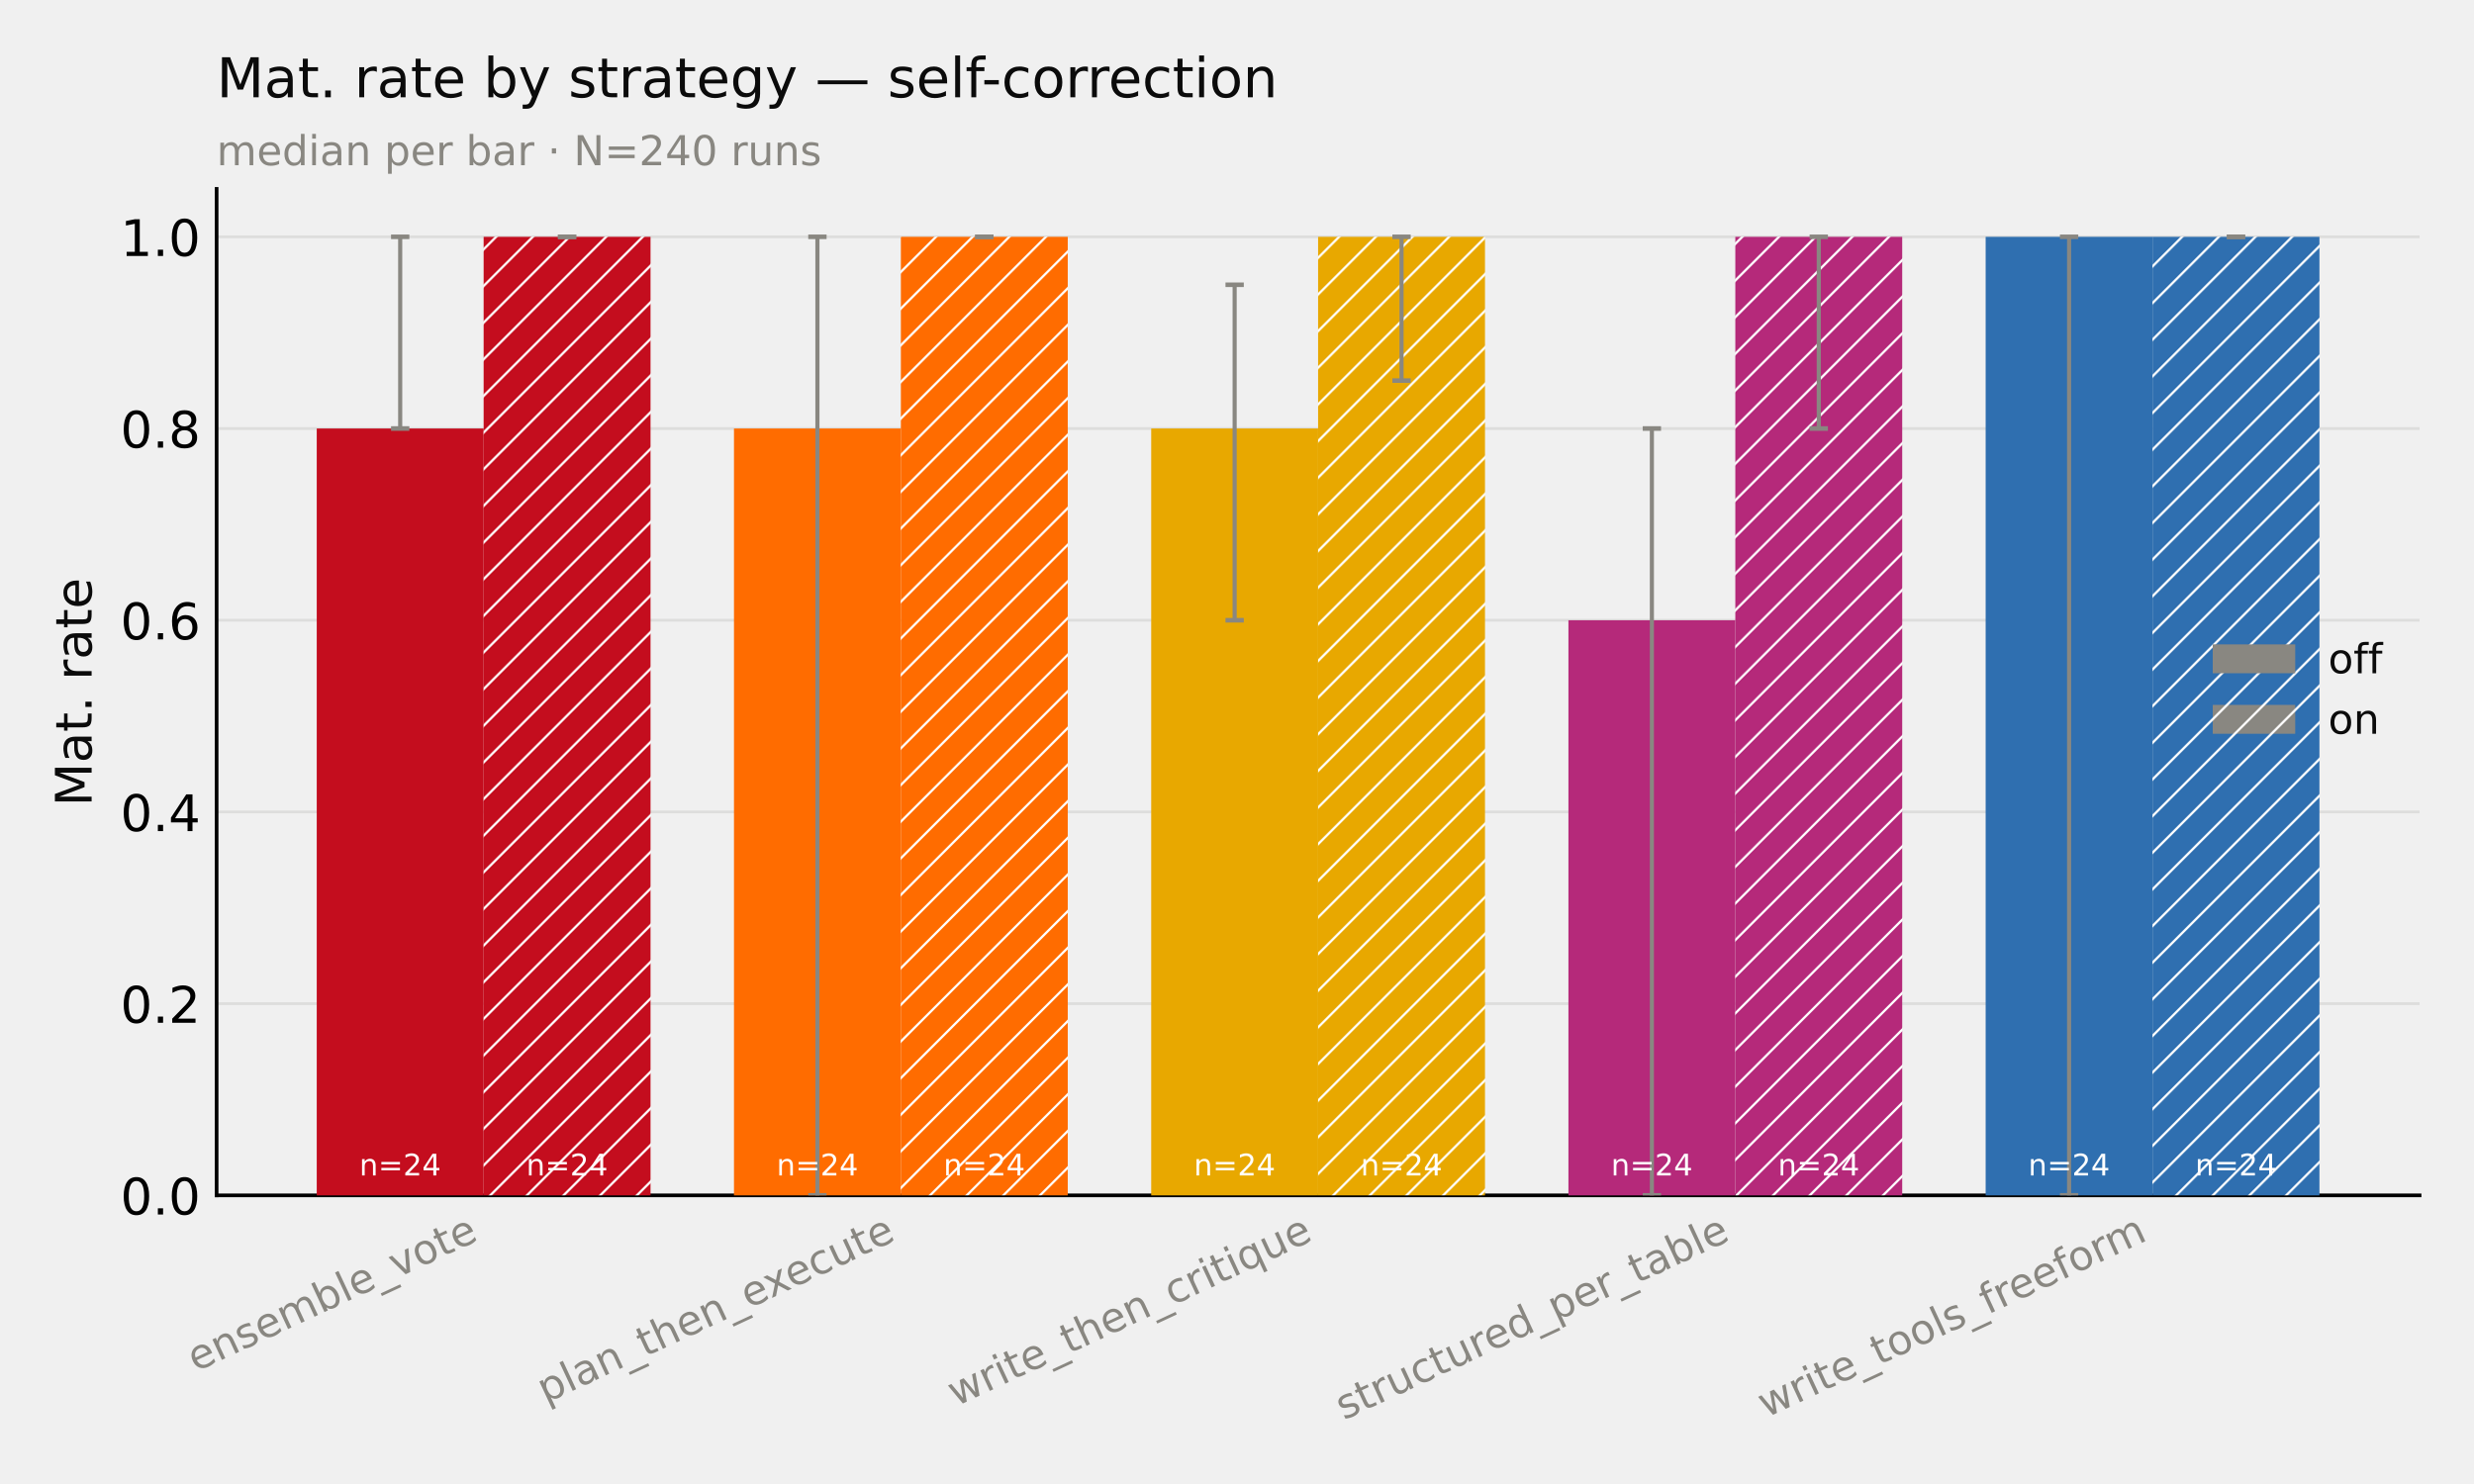
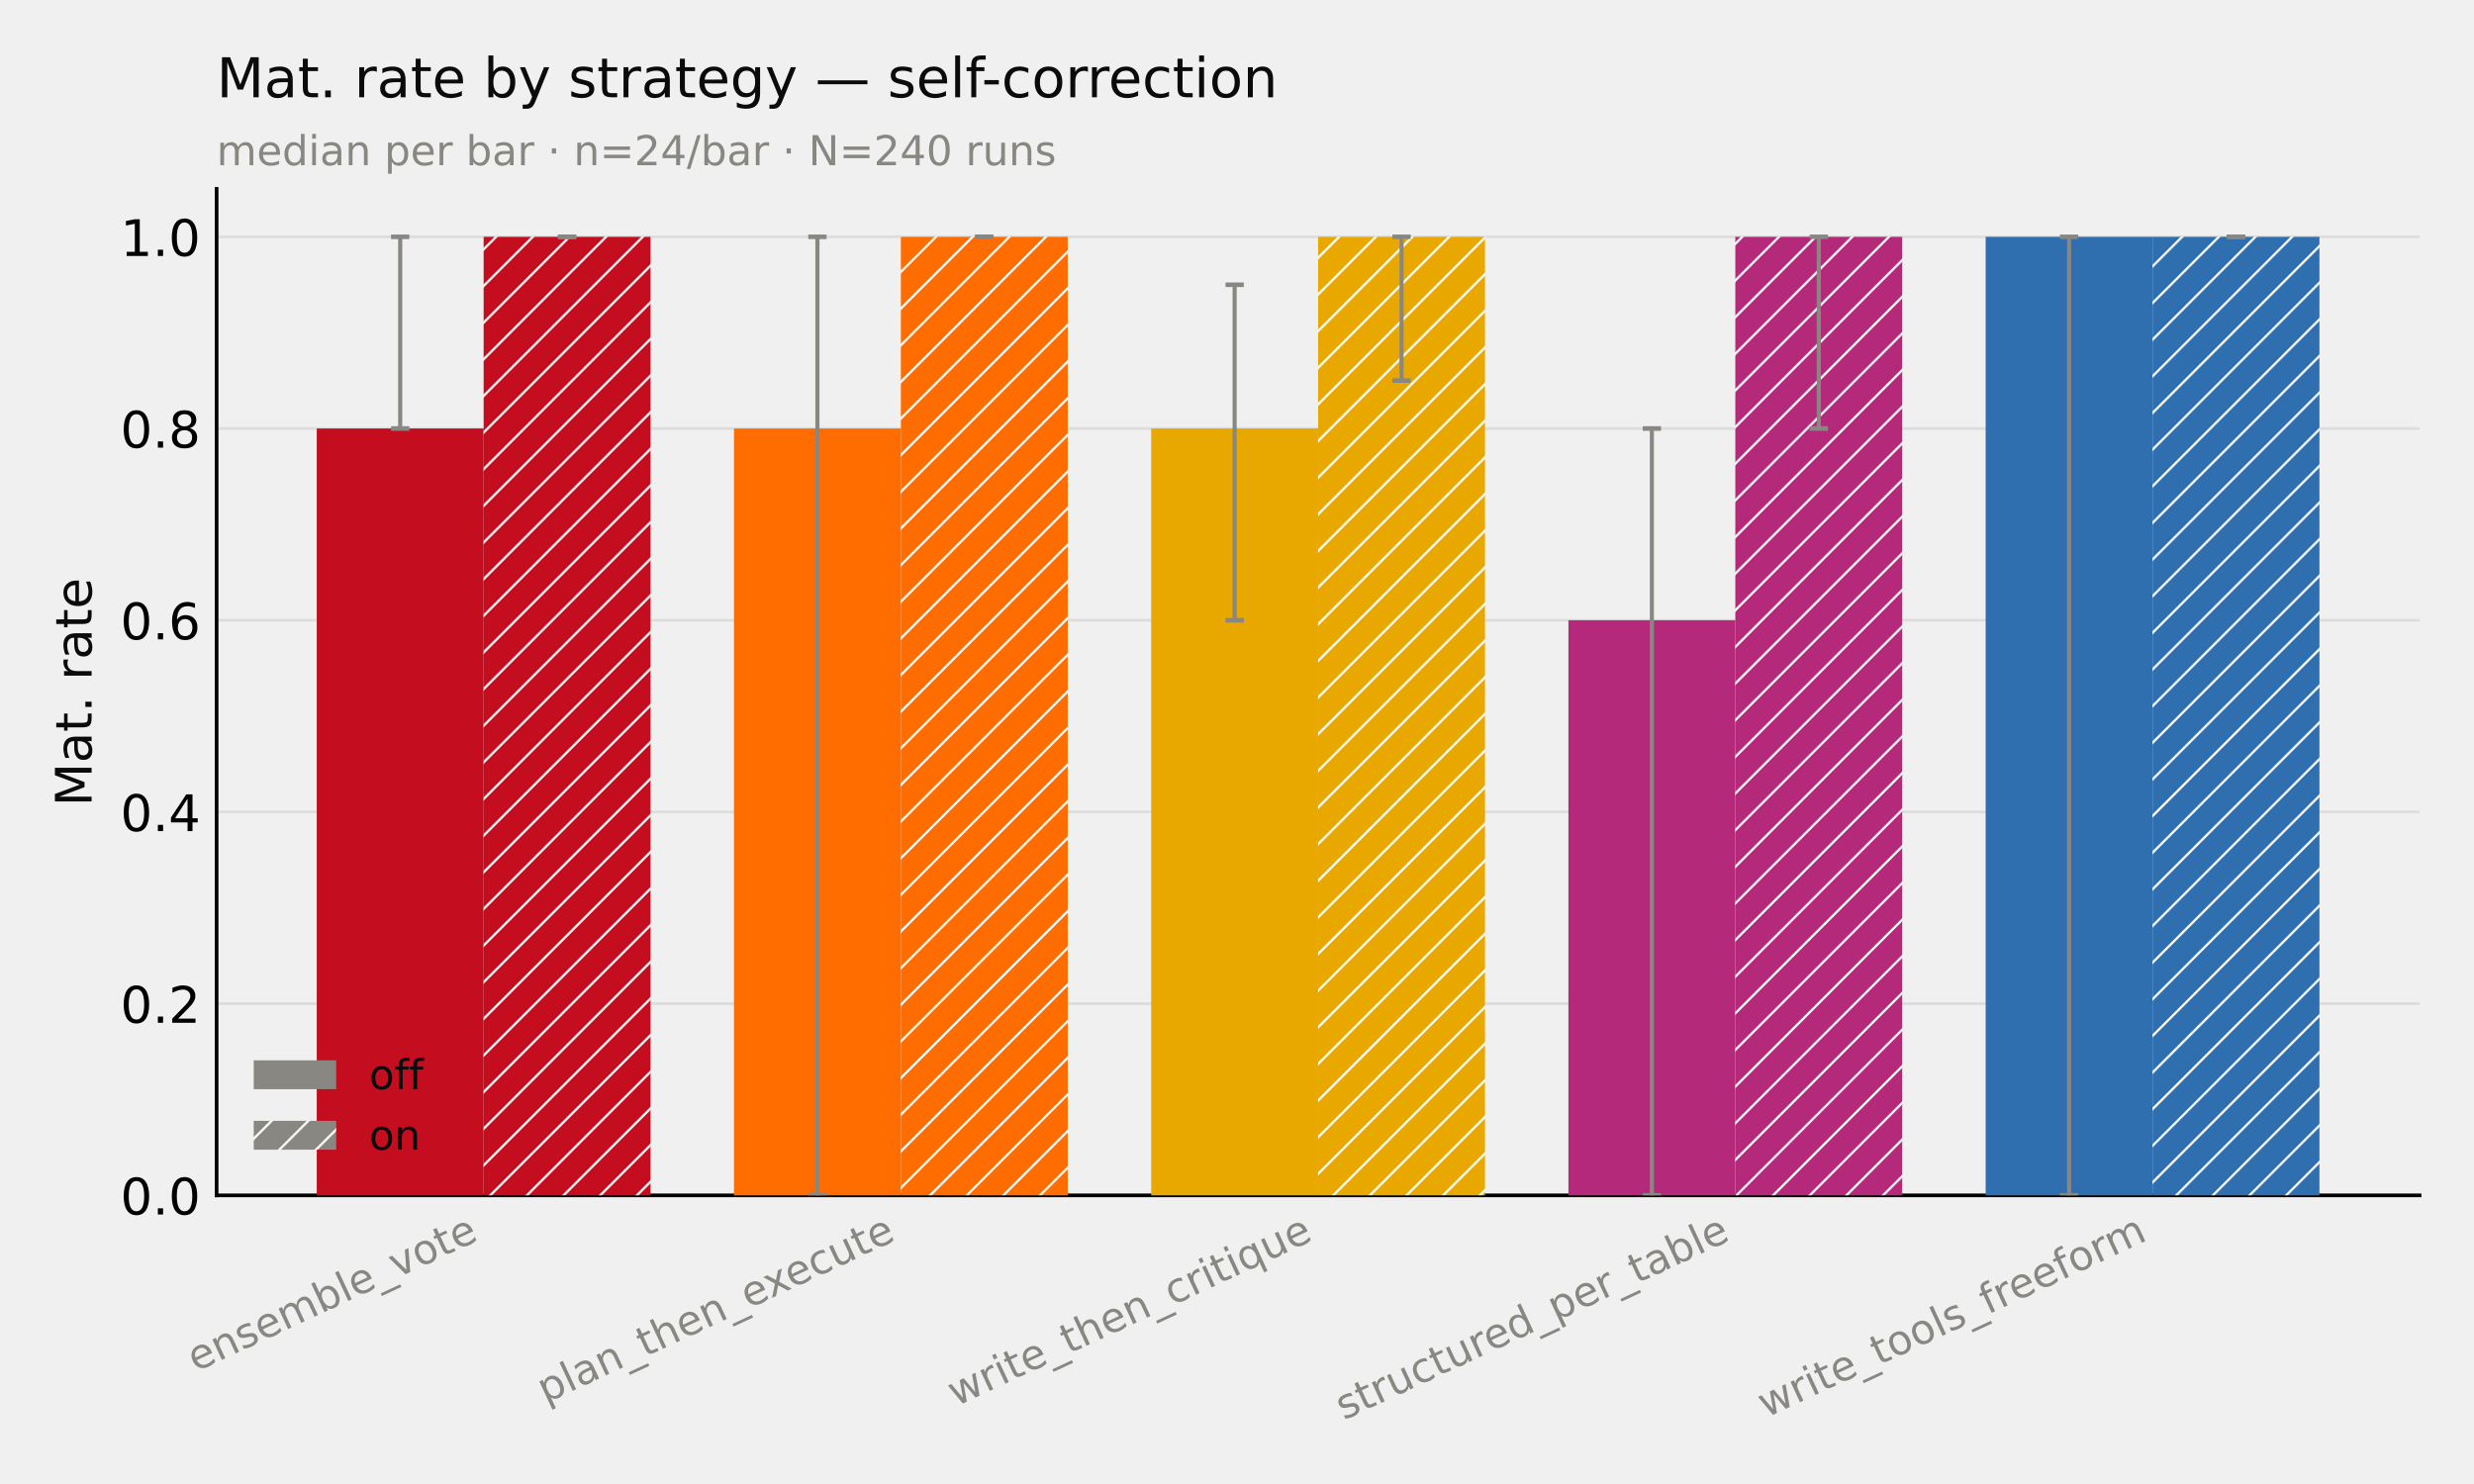
<svg xmlns="http://www.w3.org/2000/svg" xmlns:xlink="http://www.w3.org/1999/xlink" width="540pt" height="324pt" viewBox="0 0 540 324" version="1.1">
  <defs>
    <style type="text/css">*{stroke-linejoin: round; stroke-linecap: butt}</style>
  </defs>
  <g id="figure_1">
    <g id="patch_1">
      <path d="M 0 324  L 540 324  L 540 0  L 0 0  L 0 324  z " style="fill: none" />
    </g>
    <g id="axes_1">
      <g id="patch_2">
        <path d="M 47.28 260.982  L 528.12 260.982  L 528.12 41.24  L 47.28 41.24  L 47.28 260.982  z " style="fill: none" />
      </g>
      <g id="matplotlib.axis_1">
        <g id="xtick_1">
          <g id="line2d_1" />
          <g id="text_1">
            <text style="font-size: 9px; font-family: 'DejaVu Sans', 'Bitstream Vera Sans', 'Computer Modern Sans Serif', 'Lucida Grande', 'Verdana', 'Geneva', 'Lucid', 'Arial', 'Helvetica', 'Avant Garde', sans-serif; fill: #898781" transform="translate(42.68812 299.5812) rotate(-25)">ensemble_vote</text>
          </g>
        </g>
        <g id="xtick_2">
          <g id="line2d_2" />
          <g id="text_2">
            <text style="font-size: 9px; font-family: 'DejaVu Sans', 'Bitstream Vera Sans', 'Computer Modern Sans Serif', 'Lucida Grande', 'Verdana', 'Geneva', 'Lucid', 'Arial', 'Helvetica', 'Avant Garde', sans-serif; fill: #898781" transform="translate(119.0716 306.4289) rotate(-25)">plan_then_execute</text>
          </g>
        </g>
        <g id="xtick_3">
          <g id="line2d_3" />
          <g id="text_3">
            <text style="font-size: 9px; font-family: 'DejaVu Sans', 'Bitstream Vera Sans', 'Computer Modern Sans Serif', 'Lucida Grande', 'Verdana', 'Geneva', 'Lucid', 'Arial', 'Helvetica', 'Avant Garde', sans-serif; fill: #898781" transform="translate(208.6499 307.1236) rotate(-25)">write_then_critique</text>
          </g>
        </g>
        <g id="xtick_4">
          <g id="line2d_4" />
          <g id="text_4">
            <text style="font-size: 9px; font-family: 'DejaVu Sans', 'Bitstream Vera Sans', 'Computer Modern Sans Serif', 'Lucida Grande', 'Verdana', 'Geneva', 'Lucid', 'Arial', 'Helvetica', 'Avant Garde', sans-serif; fill: #898781" transform="translate(293.3163 310.1088) rotate(-25)">structured_per_table</text>
          </g>
        </g>
        <g id="xtick_5">
          <g id="line2d_5" />
          <g id="text_5">
            <text style="font-size: 9px; font-family: 'DejaVu Sans', 'Bitstream Vera Sans', 'Computer Modern Sans Serif', 'Lucida Grande', 'Verdana', 'Geneva', 'Lucid', 'Arial', 'Helvetica', 'Avant Garde', sans-serif; fill: #898781" transform="translate(385.4843 309.5959) rotate(-25)">write_tools_freeform</text>
          </g>
        </g>
      </g>
      <g id="matplotlib.axis_2">
        <g id="ytick_1">
          <g id="line2d_6">
            <path d="M 47.28 260.982  L 528.12 260.982  " clip-path="url(#p7d00a3f323)" style="fill: none; stroke: #898781; stroke-opacity: 0.18; stroke-width: 0.6; stroke-linecap: square" />
          </g>
          <g id="line2d_7" />
          <g id="text_6">
            <text style="font-size: 11px; font-family: 'DejaVu Sans', 'Bitstream Vera Sans', 'Computer Modern Sans Serif', 'Lucida Grande', 'Verdana', 'Geneva', 'Lucid', 'Arial', 'Helvetica', 'Avant Garde', sans-serif; text-anchor: end" x="43.78" y="265.161" transform="rotate(-0 43.78 265.1614)">0.0</text>
          </g>
        </g>
        <g id="ytick_2">
          <g id="line2d_8">
            <path d="M 47.28 219.127  L 528.12 219.127  " clip-path="url(#p7d00a3f323)" style="fill: none; stroke: #898781; stroke-opacity: 0.18; stroke-width: 0.6; stroke-linecap: square" />
          </g>
          <g id="line2d_9" />
          <g id="text_7">
            <text style="font-size: 11px; font-family: 'DejaVu Sans', 'Bitstream Vera Sans', 'Computer Modern Sans Serif', 'Lucida Grande', 'Verdana', 'Geneva', 'Lucid', 'Arial', 'Helvetica', 'Avant Garde', sans-serif; text-anchor: end" x="43.78" y="223.306" transform="rotate(-0 43.78 223.3057)">0.2</text>
          </g>
        </g>
        <g id="ytick_3">
          <g id="line2d_10">
            <path d="M 47.28 177.271  L 528.12 177.271  " clip-path="url(#p7d00a3f323)" style="fill: none; stroke: #898781; stroke-opacity: 0.18; stroke-width: 0.6; stroke-linecap: square" />
          </g>
          <g id="line2d_11" />
          <g id="text_8">
            <text style="font-size: 11px; font-family: 'DejaVu Sans', 'Bitstream Vera Sans', 'Computer Modern Sans Serif', 'Lucida Grande', 'Verdana', 'Geneva', 'Lucid', 'Arial', 'Helvetica', 'Avant Garde', sans-serif; text-anchor: end" x="43.78" y="181.45" transform="rotate(-0 43.78 181.45)">0.4</text>
          </g>
        </g>
        <g id="ytick_4">
          <g id="line2d_12">
            <path d="M 47.28 135.415  L 528.12 135.415  " clip-path="url(#p7d00a3f323)" style="fill: none; stroke: #898781; stroke-opacity: 0.18; stroke-width: 0.6; stroke-linecap: square" />
          </g>
          <g id="line2d_13" />
          <g id="text_9">
            <text style="font-size: 11px; font-family: 'DejaVu Sans', 'Bitstream Vera Sans', 'Computer Modern Sans Serif', 'Lucida Grande', 'Verdana', 'Geneva', 'Lucid', 'Arial', 'Helvetica', 'Avant Garde', sans-serif; text-anchor: end" x="43.78" y="139.594" transform="rotate(-0 43.78 139.5944)">0.6</text>
          </g>
        </g>
        <g id="ytick_5">
          <g id="line2d_14">
            <path d="M 47.28 93.56  L 528.12 93.56  " clip-path="url(#p7d00a3f323)" style="fill: none; stroke: #898781; stroke-opacity: 0.18; stroke-width: 0.6; stroke-linecap: square" />
          </g>
          <g id="line2d_15" />
          <g id="text_10">
            <text style="font-size: 11px; font-family: 'DejaVu Sans', 'Bitstream Vera Sans', 'Computer Modern Sans Serif', 'Lucida Grande', 'Verdana', 'Geneva', 'Lucid', 'Arial', 'Helvetica', 'Avant Garde', sans-serif; text-anchor: end" x="43.78" y="97.739" transform="rotate(-0 43.78 97.73872)">0.8</text>
          </g>
        </g>
        <g id="ytick_6">
          <g id="line2d_16">
            <path d="M 47.28 51.704  L 528.12 51.704  " clip-path="url(#p7d00a3f323)" style="fill: none; stroke: #898781; stroke-opacity: 0.18; stroke-width: 0.6; stroke-linecap: square" />
          </g>
          <g id="line2d_17" />
          <g id="text_11">
            <text style="font-size: 11px; font-family: 'DejaVu Sans', 'Bitstream Vera Sans', 'Computer Modern Sans Serif', 'Lucida Grande', 'Verdana', 'Geneva', 'Lucid', 'Arial', 'Helvetica', 'Avant Garde', sans-serif; text-anchor: end" x="43.78" y="55.883" transform="rotate(-0 43.78 55.88306)">1.0</text>
          </g>
        </g>
        <g id="text_12">
          <text style="font-size: 11px; font-family: 'DejaVu Sans', 'Bitstream Vera Sans', 'Computer Modern Sans Serif', 'Lucida Grande', 'Verdana', 'Geneva', 'Lucid', 'Arial', 'Helvetica', 'Avant Garde', sans-serif; text-anchor: middle; fill: #0b0b0b" x="19.999" y="151.111" transform="rotate(-90 19.99891 151.1111)">Mat. rate</text>
        </g>
      </g>
      <g id="patch_3">
        <path d="M 47.28 260.982  L 47.28 41.24  " style="fill: none; stroke: #000000; stroke-width: 0.8; stroke-linejoin: miter; stroke-linecap: square" />
      </g>
      <g id="patch_4">
        <path d="M 47.28 260.982  L 528.12 260.982  " style="fill: none; stroke: #000000; stroke-width: 0.8; stroke-linejoin: miter; stroke-linecap: square" />
      </g>
      <g id="patch_5">
        <path d="M 69.136 260.982  L 105.564 260.982  L 105.564 93.56  L 69.136 93.56  z " clip-path="url(#p7d00a3f323)" style="fill: #c40d1e" />
      </g>
      <g id="patch_6">
        <path d="M 160.205 260.982  L 196.632 260.982  L 196.632 93.56  L 160.205 93.56  z " clip-path="url(#p7d00a3f323)" style="fill: #ff6c00" />
      </g>
      <g id="patch_7">
        <path d="M 251.273 260.982  L 287.7 260.982  L 287.7 93.56  L 251.273 93.56  z " clip-path="url(#p7d00a3f323)" style="fill: #e8a800" />
      </g>
      <g id="patch_8">
        <path d="M 342.341 260.982  L 378.768 260.982  L 378.768 135.415  L 342.341 135.415  z " clip-path="url(#p7d00a3f323)" style="fill: #b5297a" />
      </g>
      <g id="patch_9">
        <path d="M 433.409 260.982  L 469.836 260.982  L 469.836 51.704  L 433.409 51.704  z " clip-path="url(#p7d00a3f323)" style="fill: #2f6fb0" />
      </g>
      <g id="patch_10">
        <path d="M 105.564 260.982  L 141.991 260.982  L 141.991 51.704  L 105.564 51.704  z " clip-path="url(#p7d00a3f323)" style="fill: url(#hcd77c0e475)" />
      </g>
      <g id="patch_11">
        <path d="M 196.632 260.982  L 233.059 260.982  L 233.059 51.704  L 196.632 51.704  z " clip-path="url(#p7d00a3f323)" style="fill: url(#h92e1153831)" />
      </g>
      <g id="patch_12">
        <path d="M 287.7 260.982  L 324.127 260.982  L 324.127 51.704  L 287.7 51.704  z " clip-path="url(#p7d00a3f323)" style="fill: url(#h479423a14d)" />
      </g>
      <g id="patch_13">
        <path d="M 378.768 260.982  L 415.195 260.982  L 415.195 51.704  L 378.768 51.704  z " clip-path="url(#p7d00a3f323)" style="fill: url(#hf36e57d048)" />
      </g>
      <g id="patch_14">
        <path d="M 469.836 260.982  L 506.264 260.982  L 506.264 51.704  L 469.836 51.704  z " clip-path="url(#p7d00a3f323)" style="fill: url(#hbb9ff43786)" />
      </g>
      <g id="text_13">
-         <text style="font-size: 9px; font-family: 'DejaVu Sans', 'Bitstream Vera Sans', 'Computer Modern Sans Serif', 'Lucida Grande', 'Verdana', 'Geneva', 'Lucid', 'Arial', 'Helvetica', 'Avant Garde', sans-serif; text-anchor: start; fill: #898781" x="47.28" y="36.072" transform="rotate(-0 47.28 36.07215)">median per bar · N=240 runs</text>
+         <text style="font-size: 9px; font-family: 'DejaVu Sans', 'Bitstream Vera Sans', 'Computer Modern Sans Serif', 'Lucida Grande', 'Verdana', 'Geneva', 'Lucid', 'Arial', 'Helvetica', 'Avant Garde', sans-serif; text-anchor: start; fill: #898781" x="47.28" y="36.072" transform="rotate(-0 47.28 36.07215)">median per bar · n=24/bar · N=240 runs</text>
      </g>
      <g id="text_14">
        <text style="font-size: 12px; font-family: 'DejaVu Sans', 'Bitstream Vera Sans', 'Computer Modern Sans Serif', 'Lucida Grande', 'Verdana', 'Geneva', 'Lucid', 'Arial', 'Helvetica', 'Avant Garde', sans-serif; text-anchor: start; fill: #0b0b0b" x="47.28" y="21.24" transform="rotate(-0 47.28 21.24)">Mat. rate by strategy — self-correction</text>
      </g>
      <g id="LineCollection_1">
        <path d="M 87.35 93.56  L 87.35 51.704  " clip-path="url(#p7d00a3f323)" style="fill: none; stroke: #898781; stroke-width: 0.9" />
        <path d="M 178.418 260.982  L 178.418 51.704  " clip-path="url(#p7d00a3f323)" style="fill: none; stroke: #898781; stroke-width: 0.9" />
        <path d="M 269.486 135.415  L 269.486 62.168  " clip-path="url(#p7d00a3f323)" style="fill: none; stroke: #898781; stroke-width: 0.9" />
        <path d="M 360.555 260.982  L 360.555 93.56  " clip-path="url(#p7d00a3f323)" style="fill: none; stroke: #898781; stroke-width: 0.9" />
        <path d="M 451.623 260.982  L 451.623 51.704  " clip-path="url(#p7d00a3f323)" style="fill: none; stroke: #898781; stroke-width: 0.9" />
      </g>
      <g id="line2d_18">
        <defs>
          <path id="md8dfad385f" d="M 2 0  L -2 -0  " style="stroke: #898781" />
        </defs>
        <g clip-path="url(#p7d00a3f323)">
          <use xlink:href="#md8dfad385f" x="87.35" y="93.56" style="fill: #1f77b4; stroke: #898781" />
          <use xlink:href="#md8dfad385f" x="178.418" y="260.982" style="fill: #1f77b4; stroke: #898781" />
          <use xlink:href="#md8dfad385f" x="269.486" y="135.415" style="fill: #1f77b4; stroke: #898781" />
          <use xlink:href="#md8dfad385f" x="360.555" y="260.982" style="fill: #1f77b4; stroke: #898781" />
          <use xlink:href="#md8dfad385f" x="451.623" y="260.982" style="fill: #1f77b4; stroke: #898781" />
        </g>
      </g>
      <g id="line2d_19">
        <g clip-path="url(#p7d00a3f323)">
          <use xlink:href="#md8dfad385f" x="87.35" y="51.704" style="fill: #1f77b4; stroke: #898781" />
          <use xlink:href="#md8dfad385f" x="178.418" y="51.704" style="fill: #1f77b4; stroke: #898781" />
          <use xlink:href="#md8dfad385f" x="269.486" y="62.168" style="fill: #1f77b4; stroke: #898781" />
          <use xlink:href="#md8dfad385f" x="360.555" y="93.56" style="fill: #1f77b4; stroke: #898781" />
          <use xlink:href="#md8dfad385f" x="451.623" y="51.704" style="fill: #1f77b4; stroke: #898781" />
        </g>
      </g>
      <g id="LineCollection_2">
        <path d="M 123.777 51.704  L 123.777 51.704  " clip-path="url(#p7d00a3f323)" style="fill: none; stroke: #898781; stroke-width: 0.9" />
        <path d="M 214.845 51.704  L 214.845 51.704  " clip-path="url(#p7d00a3f323)" style="fill: none; stroke: #898781; stroke-width: 0.9" />
        <path d="M 305.914 83.096  L 305.914 51.704  " clip-path="url(#p7d00a3f323)" style="fill: none; stroke: #898781; stroke-width: 0.9" />
        <path d="M 396.982 93.56  L 396.982 51.704  " clip-path="url(#p7d00a3f323)" style="fill: none; stroke: #898781; stroke-width: 0.9" />
        <path d="M 488.05 51.704  L 488.05 51.704  " clip-path="url(#p7d00a3f323)" style="fill: none; stroke: #898781; stroke-width: 0.9" />
      </g>
      <g id="line2d_20">
        <g clip-path="url(#p7d00a3f323)">
          <use xlink:href="#md8dfad385f" x="123.777" y="51.704" style="fill: #1f77b4; stroke: #898781" />
          <use xlink:href="#md8dfad385f" x="214.845" y="51.704" style="fill: #1f77b4; stroke: #898781" />
          <use xlink:href="#md8dfad385f" x="305.914" y="83.096" style="fill: #1f77b4; stroke: #898781" />
          <use xlink:href="#md8dfad385f" x="396.982" y="93.56" style="fill: #1f77b4; stroke: #898781" />
          <use xlink:href="#md8dfad385f" x="488.05" y="51.704" style="fill: #1f77b4; stroke: #898781" />
        </g>
      </g>
      <g id="line2d_21">
        <g clip-path="url(#p7d00a3f323)">
          <use xlink:href="#md8dfad385f" x="123.777" y="51.704" style="fill: #1f77b4; stroke: #898781" />
          <use xlink:href="#md8dfad385f" x="214.845" y="51.704" style="fill: #1f77b4; stroke: #898781" />
          <use xlink:href="#md8dfad385f" x="305.914" y="51.704" style="fill: #1f77b4; stroke: #898781" />
          <use xlink:href="#md8dfad385f" x="396.982" y="51.704" style="fill: #1f77b4; stroke: #898781" />
          <use xlink:href="#md8dfad385f" x="488.05" y="51.704" style="fill: #1f77b4; stroke: #898781" />
        </g>
      </g>
-       <g id="text_15">
-         <text style="font-size: 6.5px; font-family: 'DejaVu Sans', 'Bitstream Vera Sans', 'Computer Modern Sans Serif', 'Lucida Grande', 'Verdana', 'Geneva', 'Lucid', 'Arial', 'Helvetica', 'Avant Garde', sans-serif; text-anchor: middle; fill: #ffffff" x="87.35" y="256.63" transform="rotate(-0 87.35 256.6304)">n=24</text>
-       </g>
-       <g id="text_16">
-         <text style="font-size: 6.5px; font-family: 'DejaVu Sans', 'Bitstream Vera Sans', 'Computer Modern Sans Serif', 'Lucida Grande', 'Verdana', 'Geneva', 'Lucid', 'Arial', 'Helvetica', 'Avant Garde', sans-serif; text-anchor: middle; fill: #ffffff" x="178.418" y="256.63" transform="rotate(-0 178.4182 256.6304)">n=24</text>
-       </g>
-       <g id="text_17">
-         <text style="font-size: 6.5px; font-family: 'DejaVu Sans', 'Bitstream Vera Sans', 'Computer Modern Sans Serif', 'Lucida Grande', 'Verdana', 'Geneva', 'Lucid', 'Arial', 'Helvetica', 'Avant Garde', sans-serif; text-anchor: middle; fill: #ffffff" x="269.486" y="256.63" transform="rotate(-0 269.4864 256.6304)">n=24</text>
-       </g>
-       <g id="text_18">
-         <text style="font-size: 6.5px; font-family: 'DejaVu Sans', 'Bitstream Vera Sans', 'Computer Modern Sans Serif', 'Lucida Grande', 'Verdana', 'Geneva', 'Lucid', 'Arial', 'Helvetica', 'Avant Garde', sans-serif; text-anchor: middle; fill: #ffffff" x="360.555" y="256.63" transform="rotate(-0 360.5545 256.6304)">n=24</text>
-       </g>
-       <g id="text_19">
-         <text style="font-size: 6.5px; font-family: 'DejaVu Sans', 'Bitstream Vera Sans', 'Computer Modern Sans Serif', 'Lucida Grande', 'Verdana', 'Geneva', 'Lucid', 'Arial', 'Helvetica', 'Avant Garde', sans-serif; text-anchor: middle; fill: #ffffff" x="451.623" y="256.63" transform="rotate(-0 451.6227 256.6304)">n=24</text>
-       </g>
-       <g id="text_20">
-         <text style="font-size: 6.5px; font-family: 'DejaVu Sans', 'Bitstream Vera Sans', 'Computer Modern Sans Serif', 'Lucida Grande', 'Verdana', 'Geneva', 'Lucid', 'Arial', 'Helvetica', 'Avant Garde', sans-serif; text-anchor: middle; fill: #ffffff" x="123.777" y="256.63" transform="rotate(-0 123.7773 256.6304)">n=24</text>
-       </g>
-       <g id="text_21">
-         <text style="font-size: 6.5px; font-family: 'DejaVu Sans', 'Bitstream Vera Sans', 'Computer Modern Sans Serif', 'Lucida Grande', 'Verdana', 'Geneva', 'Lucid', 'Arial', 'Helvetica', 'Avant Garde', sans-serif; text-anchor: middle; fill: #ffffff" x="214.845" y="256.63" transform="rotate(-0 214.8455 256.6304)">n=24</text>
-       </g>
-       <g id="text_22">
-         <text style="font-size: 6.5px; font-family: 'DejaVu Sans', 'Bitstream Vera Sans', 'Computer Modern Sans Serif', 'Lucida Grande', 'Verdana', 'Geneva', 'Lucid', 'Arial', 'Helvetica', 'Avant Garde', sans-serif; text-anchor: middle; fill: #ffffff" x="305.914" y="256.63" transform="rotate(-0 305.9136 256.6304)">n=24</text>
-       </g>
-       <g id="text_23">
-         <text style="font-size: 6.5px; font-family: 'DejaVu Sans', 'Bitstream Vera Sans', 'Computer Modern Sans Serif', 'Lucida Grande', 'Verdana', 'Geneva', 'Lucid', 'Arial', 'Helvetica', 'Avant Garde', sans-serif; text-anchor: middle; fill: #ffffff" x="396.982" y="256.63" transform="rotate(-0 396.9818 256.6304)">n=24</text>
-       </g>
-       <g id="text_24">
-         <text style="font-size: 6.5px; font-family: 'DejaVu Sans', 'Bitstream Vera Sans', 'Computer Modern Sans Serif', 'Lucida Grande', 'Verdana', 'Geneva', 'Lucid', 'Arial', 'Helvetica', 'Avant Garde', sans-serif; text-anchor: middle; fill: #ffffff" x="488.05" y="256.63" transform="rotate(-0 488.05 256.6304)">n=24</text>
-       </g>
      <g id="legend_1">
        <g id="patch_15">
-           <path d="M 482.977 146.989  L 500.977 146.989  L 500.977 140.689  L 482.977 140.689  z " style="fill: #898781" />
-         </g>
-         <g id="text_25">
-           <text style="font-size: 9px; font-family: 'DejaVu Sans', 'Bitstream Vera Sans', 'Computer Modern Sans Serif', 'Lucida Grande', 'Verdana', 'Geneva', 'Lucid', 'Arial', 'Helvetica', 'Avant Garde', sans-serif; text-anchor: start; fill: #0b0b0b" x="508.177" y="146.989" transform="rotate(-0 508.1766 146.9894)">off</text>
+           <path d="M 55.38 237.8  L 73.38 237.8  L 73.38 231.5  L 55.38 231.5  z " style="fill: #898781" />
+         </g>
+         <g id="text_15">
+           <text style="font-size: 9px; font-family: 'DejaVu Sans', 'Bitstream Vera Sans', 'Computer Modern Sans Serif', 'Lucida Grande', 'Verdana', 'Geneva', 'Lucid', 'Arial', 'Helvetica', 'Avant Garde', sans-serif; text-anchor: start; fill: #0b0b0b" x="80.58" y="237.8" transform="rotate(-0 80.58 237.8002)">off</text>
        </g>
        <g id="patch_16">
-           <path d="M 482.977 160.2  L 500.977 160.2  L 500.977 153.9  L 482.977 153.9  z " style="fill: url(#h06516c9d1f)" />
-         </g>
-         <g id="text_26">
-           <text style="font-size: 9px; font-family: 'DejaVu Sans', 'Bitstream Vera Sans', 'Computer Modern Sans Serif', 'Lucida Grande', 'Verdana', 'Geneva', 'Lucid', 'Arial', 'Helvetica', 'Avant Garde', sans-serif; text-anchor: start; fill: #0b0b0b" x="508.177" y="160.2" transform="rotate(-0 508.1766 160.1997)">on</text>
+           <path d="M 55.38 251.011  L 73.38 251.011  L 73.38 244.711  L 55.38 244.711  z " style="fill: url(#h06516c9d1f)" />
+         </g>
+         <g id="text_16">
+           <text style="font-size: 9px; font-family: 'DejaVu Sans', 'Bitstream Vera Sans', 'Computer Modern Sans Serif', 'Lucida Grande', 'Verdana', 'Geneva', 'Lucid', 'Arial', 'Helvetica', 'Avant Garde', sans-serif; text-anchor: start; fill: #0b0b0b" x="80.58" y="251.011" transform="rotate(-0 80.58 251.0105)">on</text>
        </g>
      </g>
    </g>
  </g>
  <defs>
    <clipPath id="p7d00a3f323">
      <rect x="47.28" y="41.24" width="480.84" height="219.742" />
    </clipPath>
  </defs>
  <defs>
    <pattern id="hcd77c0e475" patternUnits="userSpaceOnUse" x="0" y="0" width="72" height="72">
      <rect x="0" y="0" width="73" height="73" fill="#c40d1e" />
      <path d="M -36 36  L 36 -36  M -32 40  L 40 -32  M -28 44  L 44 -28  M -24 48  L 48 -24  M -20 52  L 52 -20  M -16 56  L 56 -16  M -12 60  L 60 -12  M -8 64  L 64 -8  M -4 68  L 68 -4  M 0 72  L 72 0  M 4 76  L 76 4  M 8 80  L 80 8  M 12 84  L 84 12  M 16 88  L 88 16  M 20 92  L 92 20  M 24 96  L 96 24  M 28 100  L 100 28  M 32 104  L 104 32  M 36 108  L 108 36  " style="fill: #ffffff; stroke: #ffffff; stroke-width: 0.5; stroke-linecap: butt; stroke-linejoin: miter" />
    </pattern>
    <pattern id="h92e1153831" patternUnits="userSpaceOnUse" x="0" y="0" width="72" height="72">
      <rect x="0" y="0" width="73" height="73" fill="#ff6c00" />
      <path d="M -36 36  L 36 -36  M -32 40  L 40 -32  M -28 44  L 44 -28  M -24 48  L 48 -24  M -20 52  L 52 -20  M -16 56  L 56 -16  M -12 60  L 60 -12  M -8 64  L 64 -8  M -4 68  L 68 -4  M 0 72  L 72 0  M 4 76  L 76 4  M 8 80  L 80 8  M 12 84  L 84 12  M 16 88  L 88 16  M 20 92  L 92 20  M 24 96  L 96 24  M 28 100  L 100 28  M 32 104  L 104 32  M 36 108  L 108 36  " style="fill: #ffffff; stroke: #ffffff; stroke-width: 0.5; stroke-linecap: butt; stroke-linejoin: miter" />
    </pattern>
    <pattern id="h479423a14d" patternUnits="userSpaceOnUse" x="0" y="0" width="72" height="72">
      <rect x="0" y="0" width="73" height="73" fill="#e8a800" />
      <path d="M -36 36  L 36 -36  M -32 40  L 40 -32  M -28 44  L 44 -28  M -24 48  L 48 -24  M -20 52  L 52 -20  M -16 56  L 56 -16  M -12 60  L 60 -12  M -8 64  L 64 -8  M -4 68  L 68 -4  M 0 72  L 72 0  M 4 76  L 76 4  M 8 80  L 80 8  M 12 84  L 84 12  M 16 88  L 88 16  M 20 92  L 92 20  M 24 96  L 96 24  M 28 100  L 100 28  M 32 104  L 104 32  M 36 108  L 108 36  " style="fill: #ffffff; stroke: #ffffff; stroke-width: 0.5; stroke-linecap: butt; stroke-linejoin: miter" />
    </pattern>
    <pattern id="hf36e57d048" patternUnits="userSpaceOnUse" x="0" y="0" width="72" height="72">
      <rect x="0" y="0" width="73" height="73" fill="#b5297a" />
      <path d="M -36 36  L 36 -36  M -32 40  L 40 -32  M -28 44  L 44 -28  M -24 48  L 48 -24  M -20 52  L 52 -20  M -16 56  L 56 -16  M -12 60  L 60 -12  M -8 64  L 64 -8  M -4 68  L 68 -4  M 0 72  L 72 0  M 4 76  L 76 4  M 8 80  L 80 8  M 12 84  L 84 12  M 16 88  L 88 16  M 20 92  L 92 20  M 24 96  L 96 24  M 28 100  L 100 28  M 32 104  L 104 32  M 36 108  L 108 36  " style="fill: #ffffff; stroke: #ffffff; stroke-width: 0.5; stroke-linecap: butt; stroke-linejoin: miter" />
    </pattern>
    <pattern id="hbb9ff43786" patternUnits="userSpaceOnUse" x="0" y="0" width="72" height="72">
      <rect x="0" y="0" width="73" height="73" fill="#2f6fb0" />
      <path d="M -36 36  L 36 -36  M -32 40  L 40 -32  M -28 44  L 44 -28  M -24 48  L 48 -24  M -20 52  L 52 -20  M -16 56  L 56 -16  M -12 60  L 60 -12  M -8 64  L 64 -8  M -4 68  L 68 -4  M 0 72  L 72 0  M 4 76  L 76 4  M 8 80  L 80 8  M 12 84  L 84 12  M 16 88  L 88 16  M 20 92  L 92 20  M 24 96  L 96 24  M 28 100  L 100 28  M 32 104  L 104 32  M 36 108  L 108 36  " style="fill: #ffffff; stroke: #ffffff; stroke-width: 0.5; stroke-linecap: butt; stroke-linejoin: miter" />
    </pattern>
    <pattern id="h06516c9d1f" patternUnits="userSpaceOnUse" x="0" y="0" width="72" height="72">
      <rect x="0" y="0" width="73" height="73" fill="#898781" />
      <path d="M -36 36  L 36 -36  M -32 40  L 40 -32  M -28 44  L 44 -28  M -24 48  L 48 -24  M -20 52  L 52 -20  M -16 56  L 56 -16  M -12 60  L 60 -12  M -8 64  L 64 -8  M -4 68  L 68 -4  M 0 72  L 72 0  M 4 76  L 76 4  M 8 80  L 80 8  M 12 84  L 84 12  M 16 88  L 88 16  M 20 92  L 92 20  M 24 96  L 96 24  M 28 100  L 100 28  M 32 104  L 104 32  M 36 108  L 108 36  " style="fill: #ffffff; stroke: #ffffff; stroke-width: 0.5; stroke-linecap: butt; stroke-linejoin: miter" />
    </pattern>
  </defs>
</svg>
